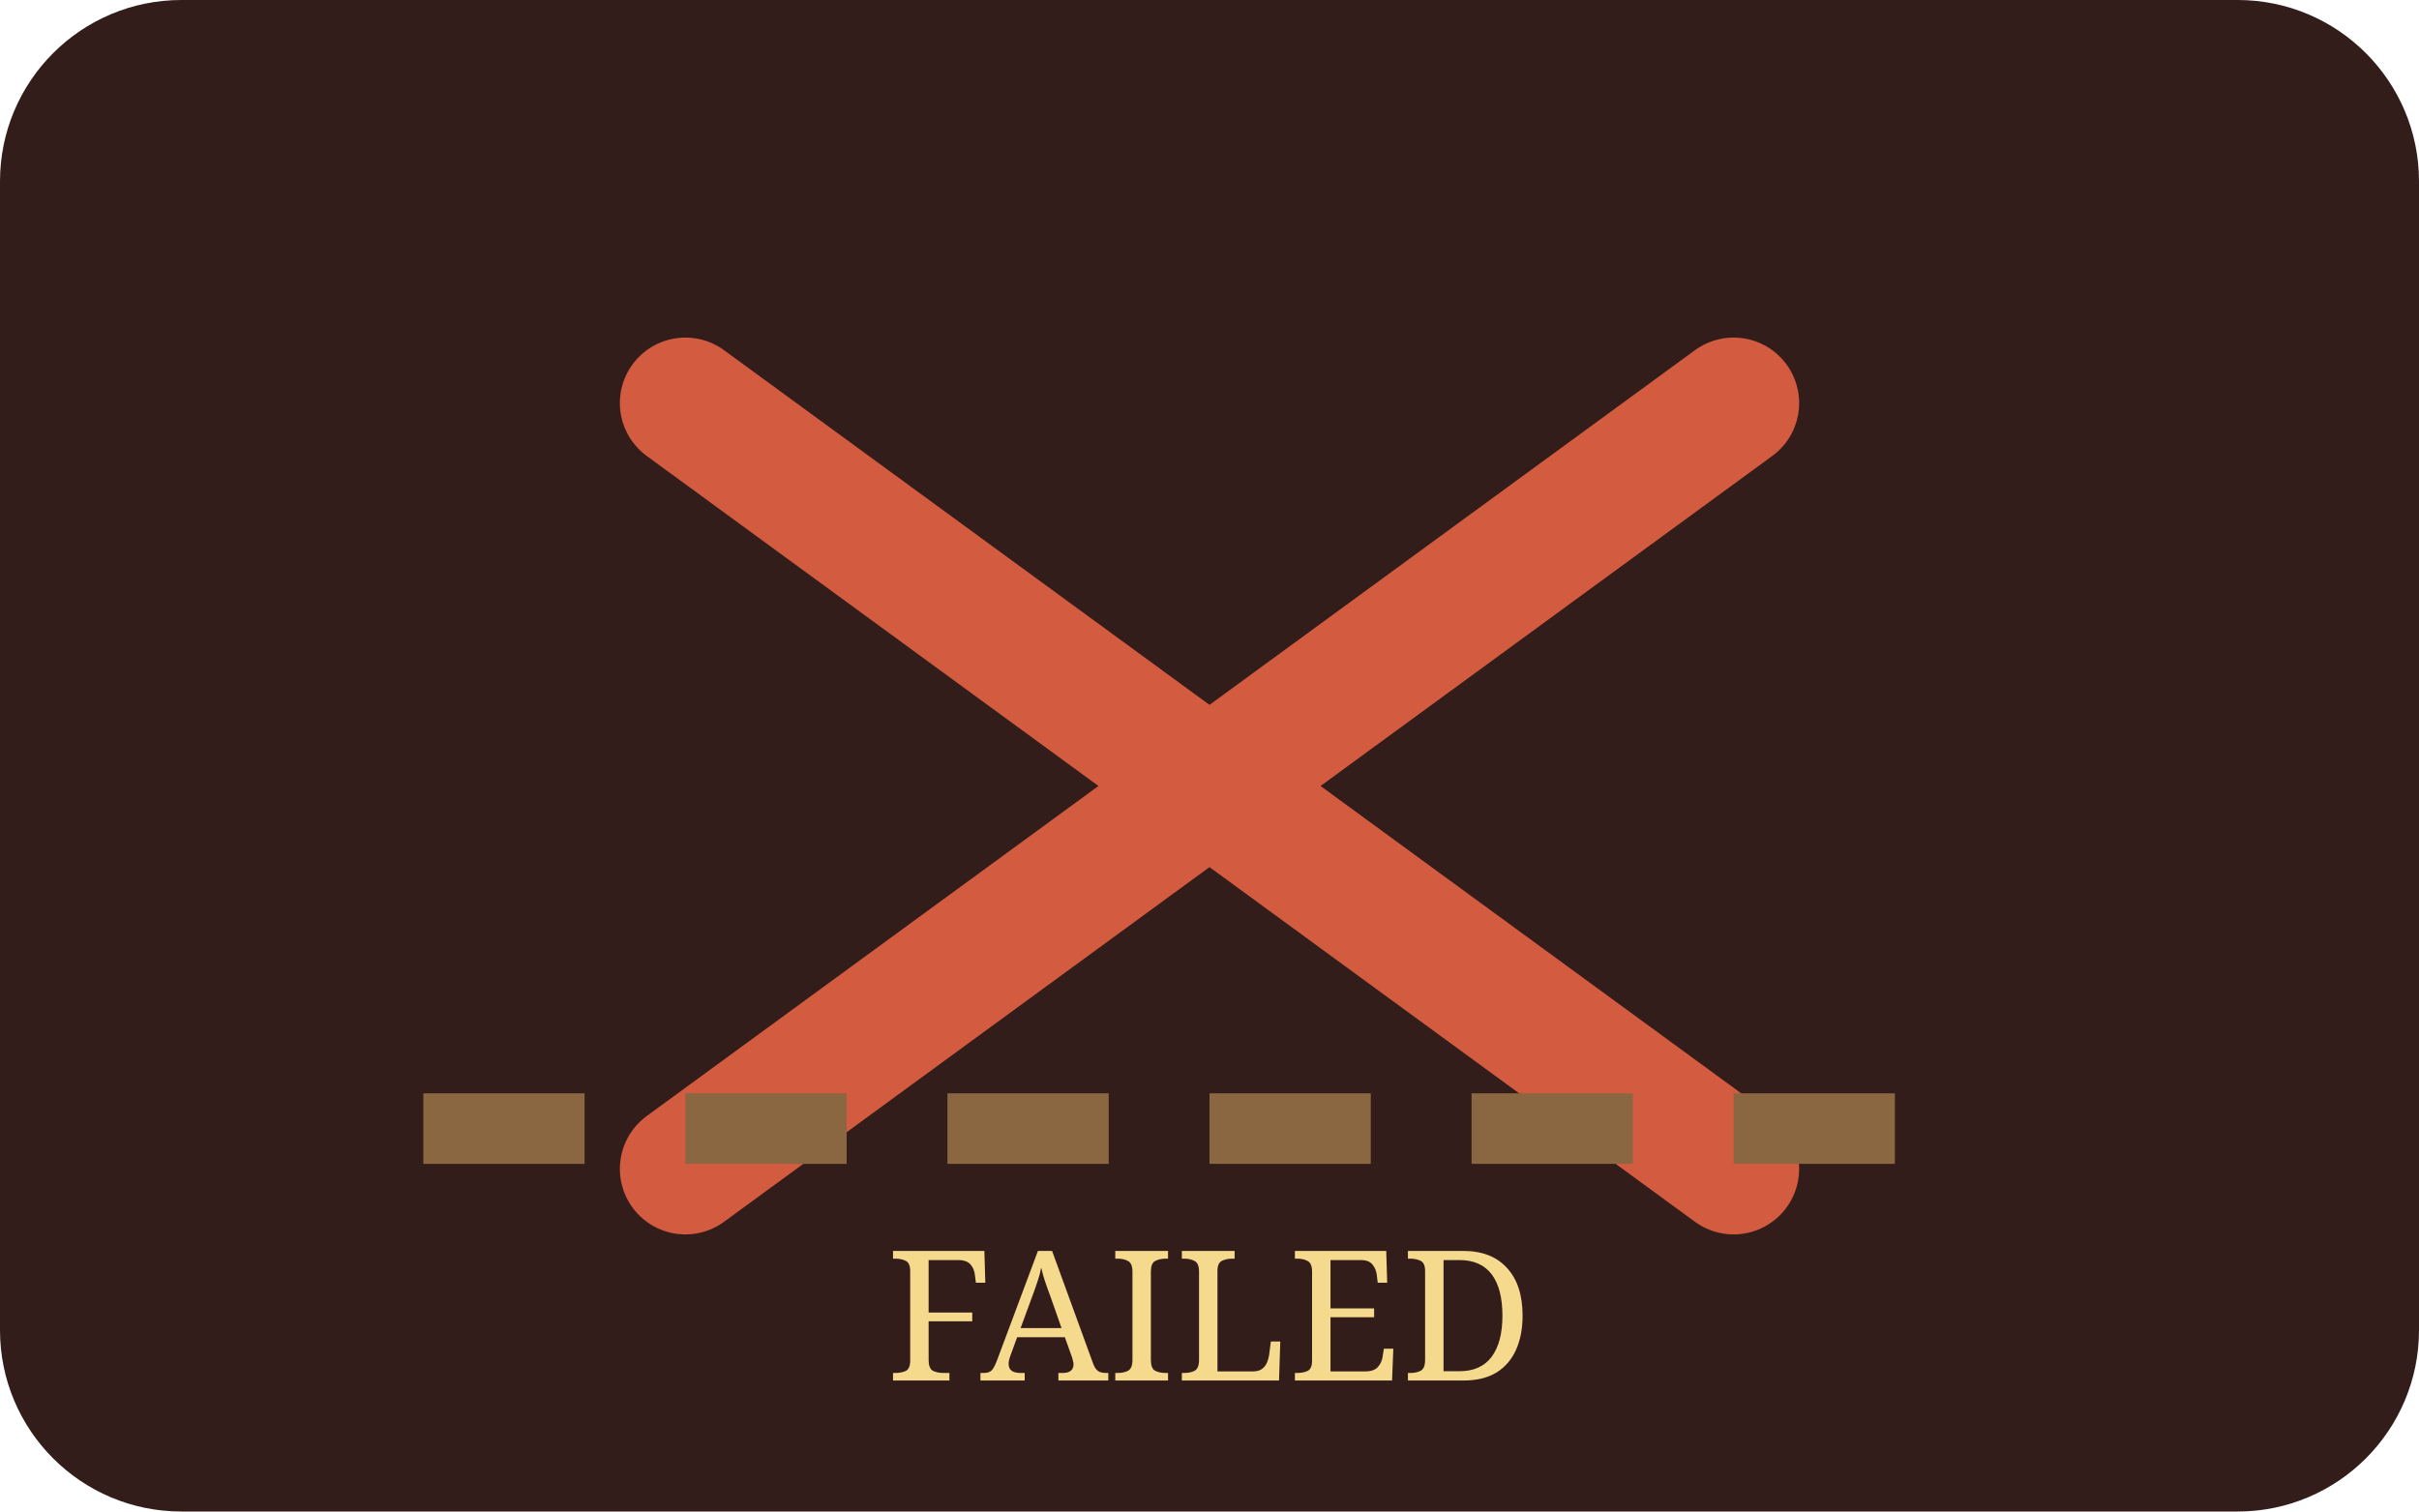
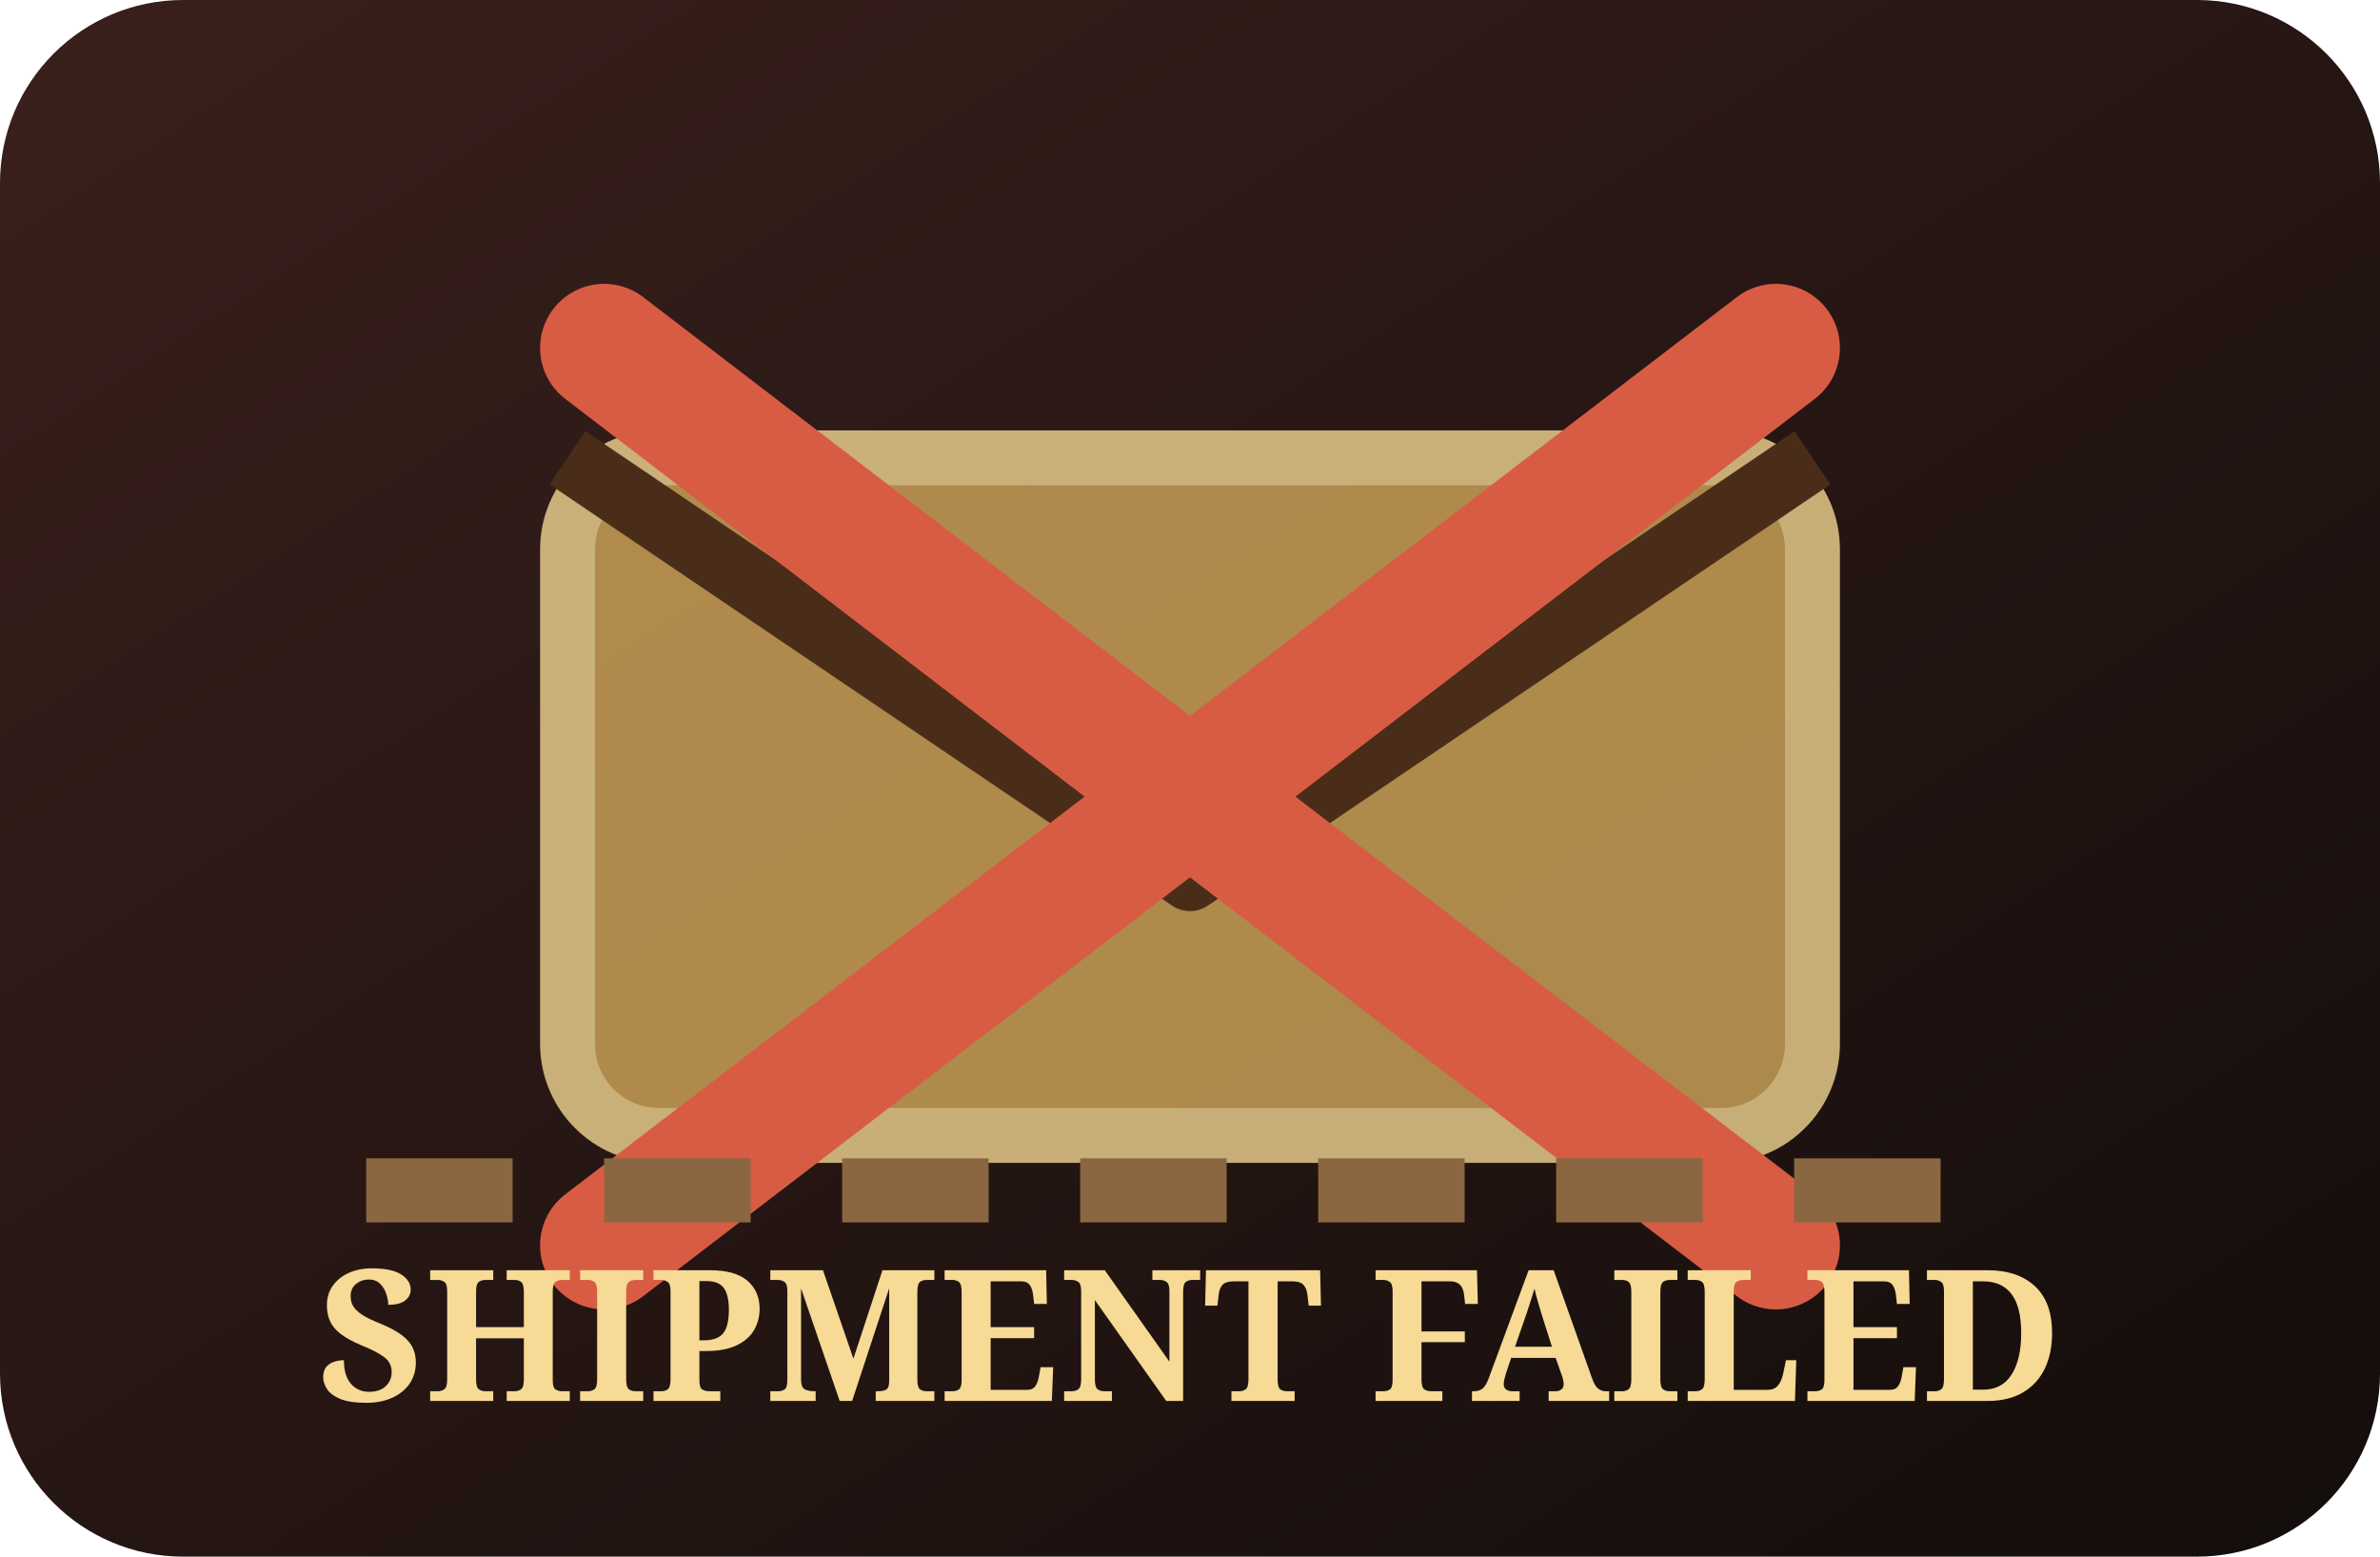
- <svg xmlns="http://www.w3.org/2000/svg" viewBox="0 0 240 150">
-   <rect width="240" height="150" rx="18" fill="#321d1b" />
-   <path d="M68 40l104 76M172 40L68 116" stroke="#d35b3f" stroke-width="13" stroke-linecap="round" />
-   <path d="M42 112h156" stroke="#8a6741" stroke-width="7" stroke-dasharray="16 10" />
-   <text x="120" y="137" text-anchor="middle" font-family="Georgia,serif" font-size="18" fill="#f5d98d">FAILED</text>
+ <svg xmlns="http://www.w3.org/2000/svg" viewBox="0 0 260 170">
+   <defs>
+     <linearGradient id="bg" y1="0" y2="1">
+       <stop offset="0" stop-color="#3a201c" />
+       <stop offset="1" stop-color="#130d0b" />
+     </linearGradient>
+   </defs>
+   <rect width="260" height="170" rx="20" fill="url(#bg)" />
+   <rect x="62" y="50" width="136" height="74" rx="10" fill="#d5aa5b" stroke="#f6da95" stroke-width="6" opacity=".78" />
+   <path d="M62 50l68 46 68-46" fill="none" stroke="#4a2d19" stroke-width="7" stroke-linejoin="round" />
+   <path d="M66 38l128 98M194 38L66 136" stroke="#d85c44" stroke-width="14" stroke-linecap="round" />
+   <path d="M40 130h180" stroke="#8a6741" stroke-width="7" stroke-dasharray="16 10" />
+   <text x="130" y="153" text-anchor="middle" font-family="Georgia,serif" font-size="20" font-weight="700" fill="#f6da95">SHIPMENT FAILED</text>
</svg>
